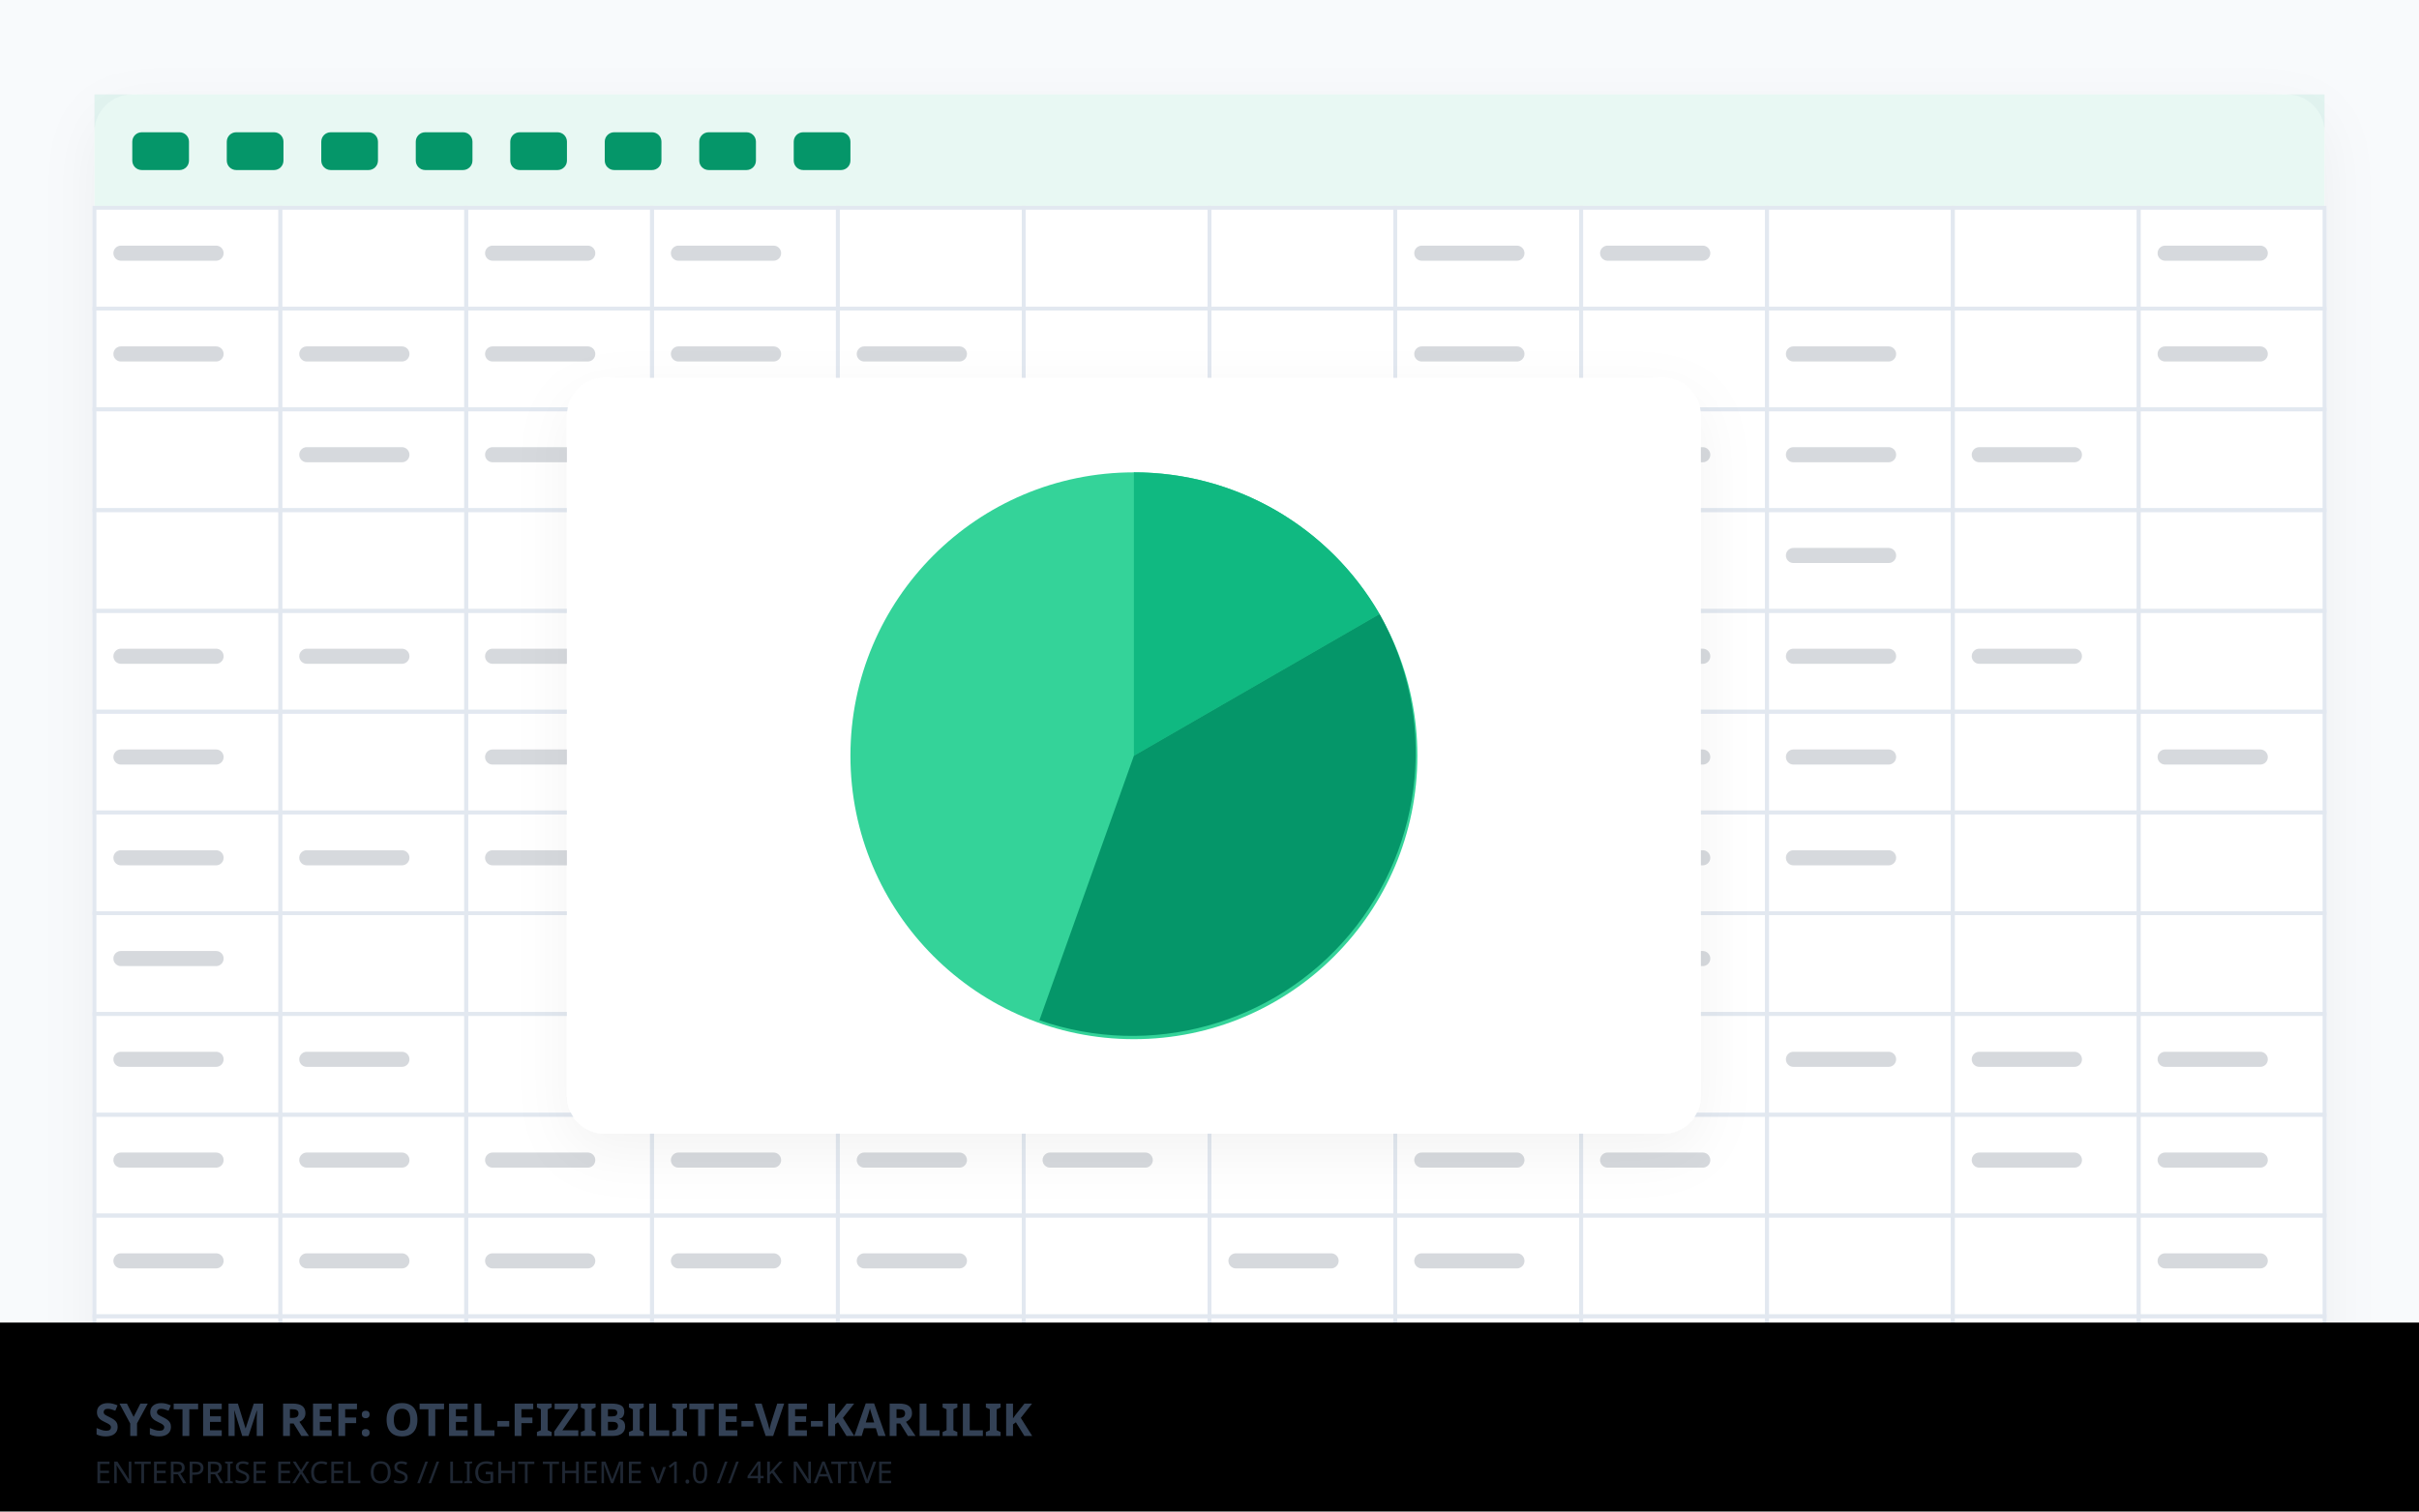
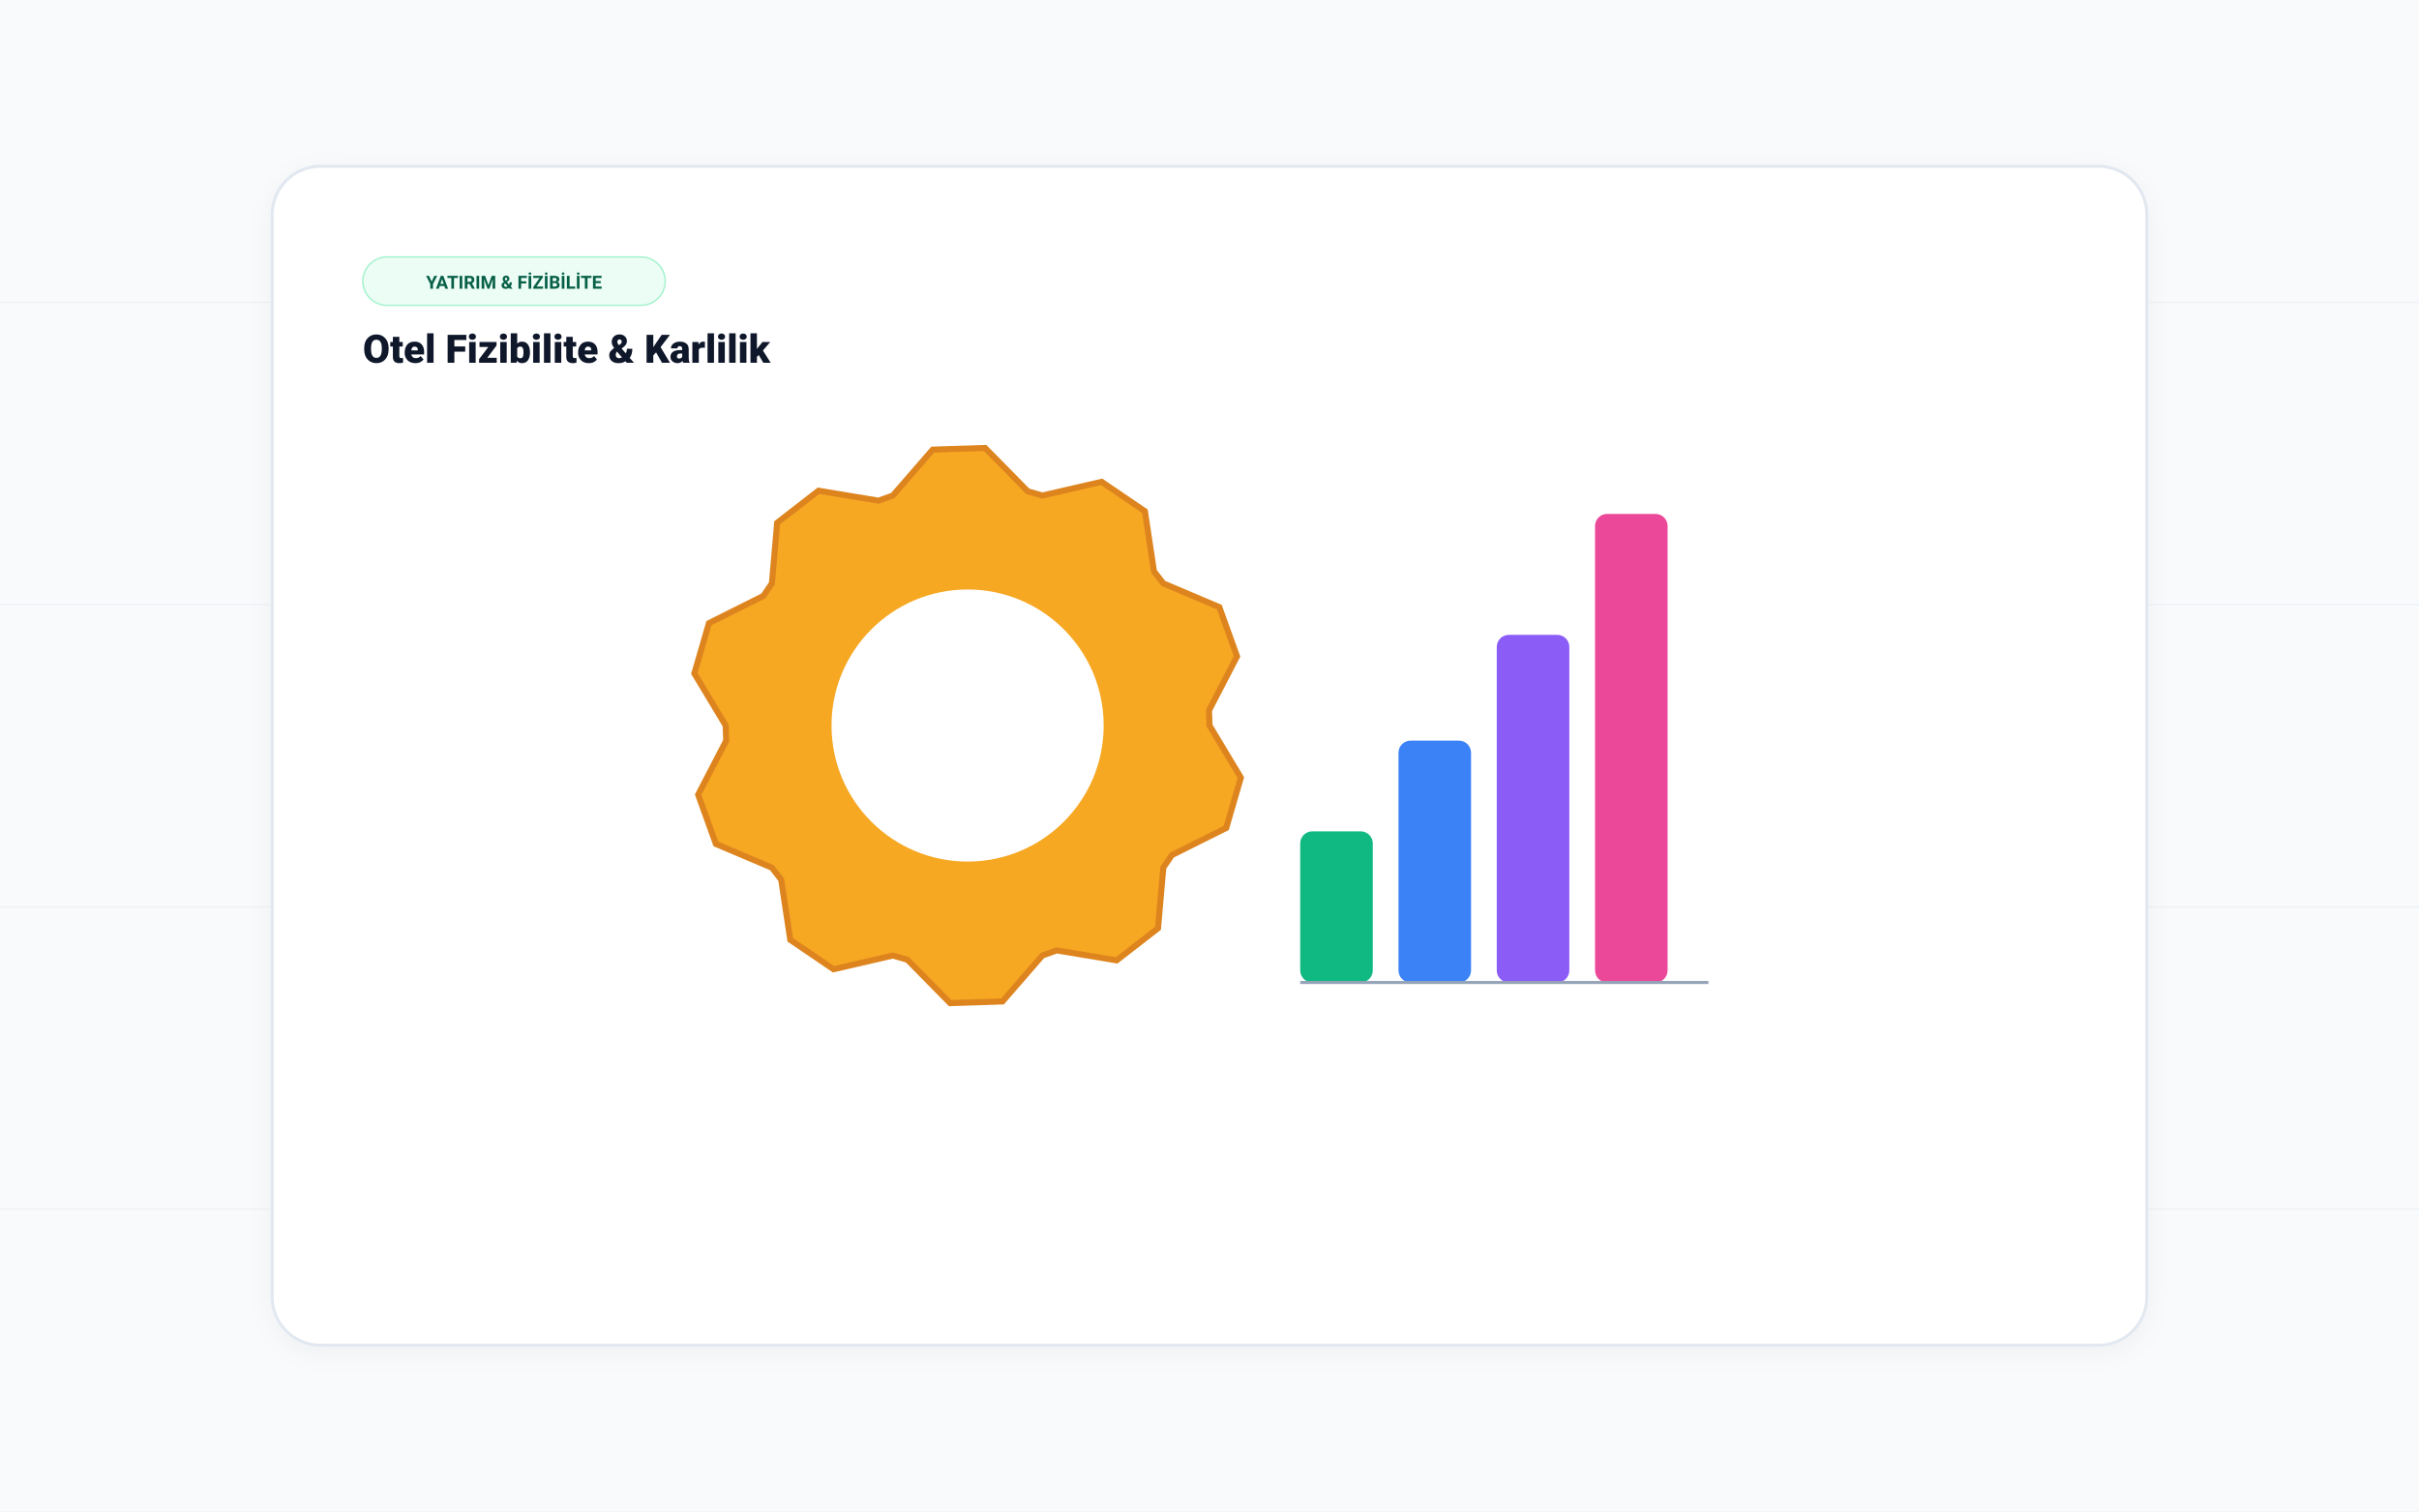
- <svg xmlns="http://www.w3.org/2000/svg" width="2560" height="1600" viewBox="0 0 2560 1600">
+ <svg xmlns="http://www.w3.org/2000/svg" viewBox="0 0 1600 1000" width="1600" height="1000">
  <defs>
-     <filter id="shadowDown" x="-10%" y="-10%" width="120%" height="120%">
-       <feDropShadow dx="0" dy="20" stdDeviation="30" flood-opacity="0.05" />
-     </filter>
-     <filter id="shadowRight" x="-10%" y="-10%" width="120%" height="120%">
-       <feDropShadow dx="20" dy="0" stdDeviation="30" flood-opacity="0.05" />
+     <filter id="cardShadow" x="-5%" y="-5%" width="110%" height="115%">
+       <feDropShadow dx="0" dy="24" stdDeviation="32" flood-color="#0f172a" flood-opacity="0.06" />
+       <feDropShadow dx="0" dy="4" stdDeviation="8" flood-color="#0f172a" flood-opacity="0.04" />
    </filter>
  </defs>
  <rect width="100%" height="100%" fill="#f8fafc" />
-   <rect x="100" y="100" width="2360" height="1400" rx="40" fill="#ffffff" filter="url(#shadowDown)" />
-   <rect x="100" y="100" width="2360" height="120" fill="#10b981" opacity="0.1" />
-   <rect x="140" y="140" width="60" height="40" rx="10" fill="#059669" />
-   <rect x="240" y="140" width="60" height="40" rx="10" fill="#059669" />
-   <rect x="340" y="140" width="60" height="40" rx="10" fill="#059669" />
-   <rect x="440" y="140" width="60" height="40" rx="10" fill="#059669" />
-   <rect x="540" y="140" width="60" height="40" rx="10" fill="#059669" />
-   <rect x="640" y="140" width="60" height="40" rx="10" fill="#059669" />
-   <rect x="740" y="140" width="60" height="40" rx="10" fill="#059669" />
-   <rect x="840" y="140" width="60" height="40" rx="10" fill="#059669" />
-   <rect x="100" y="220" width="196.667" height="106.667" fill="none" stroke="#e2e8f0" stroke-width="4" />
-   <rect x="120" y="260" width="116.667" height="16" rx="8" fill="#334155" opacity="0.2" />
-   <rect x="100" y="326.667" width="196.667" height="106.667" fill="none" stroke="#e2e8f0" stroke-width="4" />
-   <rect x="120" y="366.667" width="116.667" height="16" rx="8" fill="#334155" opacity="0.2" />
-   <rect x="100" y="433.333" width="196.667" height="106.667" fill="none" stroke="#e2e8f0" stroke-width="4" />
-   <rect x="100" y="540" width="196.667" height="106.667" fill="none" stroke="#e2e8f0" stroke-width="4" />
-   <rect x="100" y="646.667" width="196.667" height="106.667" fill="none" stroke="#e2e8f0" stroke-width="4" />
-   <rect x="120" y="686.667" width="116.667" height="16" rx="8" fill="#334155" opacity="0.2" />
-   <rect x="100" y="753.333" width="196.667" height="106.667" fill="none" stroke="#e2e8f0" stroke-width="4" />
-   <rect x="120" y="793.333" width="116.667" height="16" rx="8" fill="#334155" opacity="0.2" />
-   <rect x="100" y="860" width="196.667" height="106.667" fill="none" stroke="#e2e8f0" stroke-width="4" />
-   <rect x="120" y="900" width="116.667" height="16" rx="8" fill="#334155" opacity="0.2" />
-   <rect x="100" y="966.667" width="196.667" height="106.667" fill="none" stroke="#e2e8f0" stroke-width="4" />
-   <rect x="120" y="1006.667" width="116.667" height="16" rx="8" fill="#334155" opacity="0.2" />
-   <rect x="100" y="1073.333" width="196.667" height="106.667" fill="none" stroke="#e2e8f0" stroke-width="4" />
-   <rect x="120" y="1113.333" width="116.667" height="16" rx="8" fill="#334155" opacity="0.2" />
-   <rect x="100" y="1180" width="196.667" height="106.667" fill="none" stroke="#e2e8f0" stroke-width="4" />
-   <rect x="120" y="1220" width="116.667" height="16" rx="8" fill="#334155" opacity="0.2" />
-   <rect x="100" y="1286.667" width="196.667" height="106.667" fill="none" stroke="#e2e8f0" stroke-width="4" />
-   <rect x="120" y="1326.667" width="116.667" height="16" rx="8" fill="#334155" opacity="0.2" />
-   <rect x="100" y="1393.333" width="196.667" height="106.667" fill="none" stroke="#e2e8f0" stroke-width="4" />
-   <rect x="120" y="1433.333" width="116.667" height="16" rx="8" fill="#334155" opacity="0.2" />
-   <rect x="296.667" y="220" width="196.667" height="106.667" fill="none" stroke="#e2e8f0" stroke-width="4" />
-   <rect x="296.667" y="326.667" width="196.667" height="106.667" fill="none" stroke="#e2e8f0" stroke-width="4" />
-   <rect x="316.667" y="366.667" width="116.667" height="16" rx="8" fill="#334155" opacity="0.2" />
-   <rect x="296.667" y="433.333" width="196.667" height="106.667" fill="none" stroke="#e2e8f0" stroke-width="4" />
-   <rect x="316.667" y="473.333" width="116.667" height="16" rx="8" fill="#334155" opacity="0.2" />
-   <rect x="296.667" y="540" width="196.667" height="106.667" fill="none" stroke="#e2e8f0" stroke-width="4" />
-   <rect x="296.667" y="646.667" width="196.667" height="106.667" fill="none" stroke="#e2e8f0" stroke-width="4" />
-   <rect x="316.667" y="686.667" width="116.667" height="16" rx="8" fill="#334155" opacity="0.2" />
-   <rect x="296.667" y="753.333" width="196.667" height="106.667" fill="none" stroke="#e2e8f0" stroke-width="4" />
-   <rect x="296.667" y="860" width="196.667" height="106.667" fill="none" stroke="#e2e8f0" stroke-width="4" />
-   <rect x="316.667" y="900" width="116.667" height="16" rx="8" fill="#334155" opacity="0.2" />
-   <rect x="296.667" y="966.667" width="196.667" height="106.667" fill="none" stroke="#e2e8f0" stroke-width="4" />
-   <rect x="296.667" y="1073.333" width="196.667" height="106.667" fill="none" stroke="#e2e8f0" stroke-width="4" />
-   <rect x="316.667" y="1113.333" width="116.667" height="16" rx="8" fill="#334155" opacity="0.2" />
-   <rect x="296.667" y="1180" width="196.667" height="106.667" fill="none" stroke="#e2e8f0" stroke-width="4" />
-   <rect x="316.667" y="1220" width="116.667" height="16" rx="8" fill="#334155" opacity="0.2" />
-   <rect x="296.667" y="1286.667" width="196.667" height="106.667" fill="none" stroke="#e2e8f0" stroke-width="4" />
-   <rect x="316.667" y="1326.667" width="116.667" height="16" rx="8" fill="#334155" opacity="0.2" />
-   <rect x="296.667" y="1393.333" width="196.667" height="106.667" fill="none" stroke="#e2e8f0" stroke-width="4" />
-   <rect x="316.667" y="1433.333" width="116.667" height="16" rx="8" fill="#334155" opacity="0.2" />
-   <rect x="493.333" y="220" width="196.667" height="106.667" fill="none" stroke="#e2e8f0" stroke-width="4" />
-   <rect x="513.333" y="260" width="116.667" height="16" rx="8" fill="#334155" opacity="0.2" />
-   <rect x="493.333" y="326.667" width="196.667" height="106.667" fill="none" stroke="#e2e8f0" stroke-width="4" />
-   <rect x="513.333" y="366.667" width="116.667" height="16" rx="8" fill="#334155" opacity="0.2" />
-   <rect x="493.333" y="433.333" width="196.667" height="106.667" fill="none" stroke="#e2e8f0" stroke-width="4" />
-   <rect x="513.333" y="473.333" width="116.667" height="16" rx="8" fill="#334155" opacity="0.2" />
-   <rect x="493.333" y="540" width="196.667" height="106.667" fill="none" stroke="#e2e8f0" stroke-width="4" />
-   <rect x="493.333" y="646.667" width="196.667" height="106.667" fill="none" stroke="#e2e8f0" stroke-width="4" />
-   <rect x="513.333" y="686.667" width="116.667" height="16" rx="8" fill="#334155" opacity="0.2" />
-   <rect x="493.333" y="753.333" width="196.667" height="106.667" fill="none" stroke="#e2e8f0" stroke-width="4" />
-   <rect x="513.333" y="793.333" width="116.667" height="16" rx="8" fill="#334155" opacity="0.2" />
-   <rect x="493.333" y="860" width="196.667" height="106.667" fill="none" stroke="#e2e8f0" stroke-width="4" />
-   <rect x="513.333" y="900" width="116.667" height="16" rx="8" fill="#334155" opacity="0.2" />
-   <rect x="493.333" y="966.667" width="196.667" height="106.667" fill="none" stroke="#e2e8f0" stroke-width="4" />
-   <rect x="493.333" y="1073.333" width="196.667" height="106.667" fill="none" stroke="#e2e8f0" stroke-width="4" />
-   <rect x="493.333" y="1180" width="196.667" height="106.667" fill="none" stroke="#e2e8f0" stroke-width="4" />
-   <rect x="513.333" y="1220" width="116.667" height="16" rx="8" fill="#334155" opacity="0.2" />
-   <rect x="493.333" y="1286.667" width="196.667" height="106.667" fill="none" stroke="#e2e8f0" stroke-width="4" />
-   <rect x="513.333" y="1326.667" width="116.667" height="16" rx="8" fill="#334155" opacity="0.2" />
-   <rect x="493.333" y="1393.333" width="196.667" height="106.667" fill="none" stroke="#e2e8f0" stroke-width="4" />
-   <rect x="690" y="220" width="196.667" height="106.667" fill="none" stroke="#e2e8f0" stroke-width="4" />
-   <rect x="710" y="260" width="116.667" height="16" rx="8" fill="#334155" opacity="0.2" />
-   <rect x="690" y="326.667" width="196.667" height="106.667" fill="none" stroke="#e2e8f0" stroke-width="4" />
-   <rect x="710" y="366.667" width="116.667" height="16" rx="8" fill="#334155" opacity="0.2" />
-   <rect x="690" y="433.333" width="196.667" height="106.667" fill="none" stroke="#e2e8f0" stroke-width="4" />
-   <rect x="690" y="540" width="196.667" height="106.667" fill="none" stroke="#e2e8f0" stroke-width="4" />
-   <rect x="710" y="580" width="116.667" height="16" rx="8" fill="#334155" opacity="0.2" />
-   <rect x="690" y="646.667" width="196.667" height="106.667" fill="none" stroke="#e2e8f0" stroke-width="4" />
-   <rect x="710" y="686.667" width="116.667" height="16" rx="8" fill="#334155" opacity="0.2" />
-   <rect x="690" y="753.333" width="196.667" height="106.667" fill="none" stroke="#e2e8f0" stroke-width="4" />
-   <rect x="690" y="860" width="196.667" height="106.667" fill="none" stroke="#e2e8f0" stroke-width="4" />
-   <rect x="710" y="900" width="116.667" height="16" rx="8" fill="#334155" opacity="0.2" />
-   <rect x="690" y="966.667" width="196.667" height="106.667" fill="none" stroke="#e2e8f0" stroke-width="4" />
-   <rect x="690" y="1073.333" width="196.667" height="106.667" fill="none" stroke="#e2e8f0" stroke-width="4" />
-   <rect x="690" y="1180" width="196.667" height="106.667" fill="none" stroke="#e2e8f0" stroke-width="4" />
-   <rect x="710" y="1220" width="116.667" height="16" rx="8" fill="#334155" opacity="0.2" />
-   <rect x="690" y="1286.667" width="196.667" height="106.667" fill="none" stroke="#e2e8f0" stroke-width="4" />
-   <rect x="710" y="1326.667" width="116.667" height="16" rx="8" fill="#334155" opacity="0.2" />
-   <rect x="690" y="1393.333" width="196.667" height="106.667" fill="none" stroke="#e2e8f0" stroke-width="4" />
-   <rect x="710" y="1433.333" width="116.667" height="16" rx="8" fill="#334155" opacity="0.2" />
-   <rect x="886.667" y="220" width="196.667" height="106.667" fill="none" stroke="#e2e8f0" stroke-width="4" />
-   <rect x="886.667" y="326.667" width="196.667" height="106.667" fill="none" stroke="#e2e8f0" stroke-width="4" />
-   <rect x="906.667" y="366.667" width="116.667" height="16" rx="8" fill="#334155" opacity="0.2" />
-   <rect x="886.667" y="433.333" width="196.667" height="106.667" fill="none" stroke="#e2e8f0" stroke-width="4" />
-   <rect x="906.667" y="473.333" width="116.667" height="16" rx="8" fill="#334155" opacity="0.2" />
-   <rect x="886.667" y="540" width="196.667" height="106.667" fill="none" stroke="#e2e8f0" stroke-width="4" />
-   <rect x="906.667" y="580" width="116.667" height="16" rx="8" fill="#334155" opacity="0.2" />
-   <rect x="886.667" y="646.667" width="196.667" height="106.667" fill="none" stroke="#e2e8f0" stroke-width="4" />
-   <rect x="886.667" y="753.333" width="196.667" height="106.667" fill="none" stroke="#e2e8f0" stroke-width="4" />
-   <rect x="906.667" y="793.333" width="116.667" height="16" rx="8" fill="#334155" opacity="0.2" />
-   <rect x="886.667" y="860" width="196.667" height="106.667" fill="none" stroke="#e2e8f0" stroke-width="4" />
-   <rect x="886.667" y="966.667" width="196.667" height="106.667" fill="none" stroke="#e2e8f0" stroke-width="4" />
-   <rect x="906.667" y="1006.667" width="116.667" height="16" rx="8" fill="#334155" opacity="0.2" />
-   <rect x="886.667" y="1073.333" width="196.667" height="106.667" fill="none" stroke="#e2e8f0" stroke-width="4" />
-   <rect x="906.667" y="1113.333" width="116.667" height="16" rx="8" fill="#334155" opacity="0.2" />
-   <rect x="886.667" y="1180" width="196.667" height="106.667" fill="none" stroke="#e2e8f0" stroke-width="4" />
-   <rect x="906.667" y="1220" width="116.667" height="16" rx="8" fill="#334155" opacity="0.2" />
-   <rect x="886.667" y="1286.667" width="196.667" height="106.667" fill="none" stroke="#e2e8f0" stroke-width="4" />
-   <rect x="906.667" y="1326.667" width="116.667" height="16" rx="8" fill="#334155" opacity="0.2" />
-   <rect x="886.667" y="1393.333" width="196.667" height="106.667" fill="none" stroke="#e2e8f0" stroke-width="4" />
-   <rect x="1083.333" y="220" width="196.667" height="106.667" fill="none" stroke="#e2e8f0" stroke-width="4" />
-   <rect x="1083.333" y="326.667" width="196.667" height="106.667" fill="none" stroke="#e2e8f0" stroke-width="4" />
-   <rect x="1083.333" y="433.333" width="196.667" height="106.667" fill="none" stroke="#e2e8f0" stroke-width="4" />
-   <rect x="1103.333" y="473.333" width="116.667" height="16" rx="8" fill="#334155" opacity="0.2" />
-   <rect x="1083.333" y="540" width="196.667" height="106.667" fill="none" stroke="#e2e8f0" stroke-width="4" />
-   <rect x="1103.333" y="580" width="116.667" height="16" rx="8" fill="#334155" opacity="0.2" />
-   <rect x="1083.333" y="646.667" width="196.667" height="106.667" fill="none" stroke="#e2e8f0" stroke-width="4" />
-   <rect x="1083.333" y="753.333" width="196.667" height="106.667" fill="none" stroke="#e2e8f0" stroke-width="4" />
-   <rect x="1103.333" y="793.333" width="116.667" height="16" rx="8" fill="#334155" opacity="0.2" />
-   <rect x="1083.333" y="860" width="196.667" height="106.667" fill="none" stroke="#e2e8f0" stroke-width="4" />
-   <rect x="1103.333" y="900" width="116.667" height="16" rx="8" fill="#334155" opacity="0.2" />
-   <rect x="1083.333" y="966.667" width="196.667" height="106.667" fill="none" stroke="#e2e8f0" stroke-width="4" />
-   <rect x="1083.333" y="1073.333" width="196.667" height="106.667" fill="none" stroke="#e2e8f0" stroke-width="4" />
-   <rect x="1103.333" y="1113.333" width="116.667" height="16" rx="8" fill="#334155" opacity="0.2" />
-   <rect x="1083.333" y="1180" width="196.667" height="106.667" fill="none" stroke="#e2e8f0" stroke-width="4" />
-   <rect x="1103.333" y="1220" width="116.667" height="16" rx="8" fill="#334155" opacity="0.2" />
-   <rect x="1083.333" y="1286.667" width="196.667" height="106.667" fill="none" stroke="#e2e8f0" stroke-width="4" />
-   <rect x="1083.333" y="1393.333" width="196.667" height="106.667" fill="none" stroke="#e2e8f0" stroke-width="4" />
-   <rect x="1280" y="220" width="196.667" height="106.667" fill="none" stroke="#e2e8f0" stroke-width="4" />
-   <rect x="1280" y="326.667" width="196.667" height="106.667" fill="none" stroke="#e2e8f0" stroke-width="4" />
-   <rect x="1280" y="433.333" width="196.667" height="106.667" fill="none" stroke="#e2e8f0" stroke-width="4" />
-   <rect x="1300" y="473.333" width="116.667" height="16" rx="8" fill="#334155" opacity="0.2" />
-   <rect x="1280" y="540" width="196.667" height="106.667" fill="none" stroke="#e2e8f0" stroke-width="4" />
-   <rect x="1280" y="646.667" width="196.667" height="106.667" fill="none" stroke="#e2e8f0" stroke-width="4" />
-   <rect x="1280" y="753.333" width="196.667" height="106.667" fill="none" stroke="#e2e8f0" stroke-width="4" />
-   <rect x="1280" y="860" width="196.667" height="106.667" fill="none" stroke="#e2e8f0" stroke-width="4" />
-   <rect x="1300" y="900" width="116.667" height="16" rx="8" fill="#334155" opacity="0.2" />
-   <rect x="1280" y="966.667" width="196.667" height="106.667" fill="none" stroke="#e2e8f0" stroke-width="4" />
-   <rect x="1300" y="1006.667" width="116.667" height="16" rx="8" fill="#334155" opacity="0.2" />
-   <rect x="1280" y="1073.333" width="196.667" height="106.667" fill="none" stroke="#e2e8f0" stroke-width="4" />
-   <rect x="1300" y="1113.333" width="116.667" height="16" rx="8" fill="#334155" opacity="0.2" />
-   <rect x="1280" y="1180" width="196.667" height="106.667" fill="none" stroke="#e2e8f0" stroke-width="4" />
-   <rect x="1280" y="1286.667" width="196.667" height="106.667" fill="none" stroke="#e2e8f0" stroke-width="4" />
-   <rect x="1300" y="1326.667" width="116.667" height="16" rx="8" fill="#334155" opacity="0.2" />
-   <rect x="1280" y="1393.333" width="196.667" height="106.667" fill="none" stroke="#e2e8f0" stroke-width="4" />
-   <rect x="1300" y="1433.333" width="116.667" height="16" rx="8" fill="#334155" opacity="0.2" />
-   <rect x="1476.667" y="220" width="196.667" height="106.667" fill="none" stroke="#e2e8f0" stroke-width="4" />
-   <rect x="1496.667" y="260" width="116.667" height="16" rx="8" fill="#334155" opacity="0.2" />
-   <rect x="1476.667" y="326.667" width="196.667" height="106.667" fill="none" stroke="#e2e8f0" stroke-width="4" />
-   <rect x="1496.667" y="366.667" width="116.667" height="16" rx="8" fill="#334155" opacity="0.2" />
-   <rect x="1476.667" y="433.333" width="196.667" height="106.667" fill="none" stroke="#e2e8f0" stroke-width="4" />
-   <rect x="1496.667" y="473.333" width="116.667" height="16" rx="8" fill="#334155" opacity="0.2" />
-   <rect x="1476.667" y="540" width="196.667" height="106.667" fill="none" stroke="#e2e8f0" stroke-width="4" />
-   <rect x="1496.667" y="580" width="116.667" height="16" rx="8" fill="#334155" opacity="0.2" />
-   <rect x="1476.667" y="646.667" width="196.667" height="106.667" fill="none" stroke="#e2e8f0" stroke-width="4" />
-   <rect x="1476.667" y="753.333" width="196.667" height="106.667" fill="none" stroke="#e2e8f0" stroke-width="4" />
-   <rect x="1496.667" y="793.333" width="116.667" height="16" rx="8" fill="#334155" opacity="0.2" />
-   <rect x="1476.667" y="860" width="196.667" height="106.667" fill="none" stroke="#e2e8f0" stroke-width="4" />
-   <rect x="1496.667" y="900" width="116.667" height="16" rx="8" fill="#334155" opacity="0.2" />
-   <rect x="1476.667" y="966.667" width="196.667" height="106.667" fill="none" stroke="#e2e8f0" stroke-width="4" />
-   <rect x="1476.667" y="1073.333" width="196.667" height="106.667" fill="none" stroke="#e2e8f0" stroke-width="4" />
-   <rect x="1496.667" y="1113.333" width="116.667" height="16" rx="8" fill="#334155" opacity="0.2" />
-   <rect x="1476.667" y="1180" width="196.667" height="106.667" fill="none" stroke="#e2e8f0" stroke-width="4" />
-   <rect x="1496.667" y="1220" width="116.667" height="16" rx="8" fill="#334155" opacity="0.2" />
-   <rect x="1476.667" y="1286.667" width="196.667" height="106.667" fill="none" stroke="#e2e8f0" stroke-width="4" />
-   <rect x="1496.667" y="1326.667" width="116.667" height="16" rx="8" fill="#334155" opacity="0.2" />
-   <rect x="1476.667" y="1393.333" width="196.667" height="106.667" fill="none" stroke="#e2e8f0" stroke-width="4" />
-   <rect x="1673.333" y="220" width="196.667" height="106.667" fill="none" stroke="#e2e8f0" stroke-width="4" />
-   <rect x="1693.333" y="260" width="116.667" height="16" rx="8" fill="#334155" opacity="0.2" />
-   <rect x="1673.333" y="326.667" width="196.667" height="106.667" fill="none" stroke="#e2e8f0" stroke-width="4" />
-   <rect x="1673.333" y="433.333" width="196.667" height="106.667" fill="none" stroke="#e2e8f0" stroke-width="4" />
-   <rect x="1693.333" y="473.333" width="116.667" height="16" rx="8" fill="#334155" opacity="0.2" />
-   <rect x="1673.333" y="540" width="196.667" height="106.667" fill="none" stroke="#e2e8f0" stroke-width="4" />
-   <rect x="1673.333" y="646.667" width="196.667" height="106.667" fill="none" stroke="#e2e8f0" stroke-width="4" />
-   <rect x="1693.333" y="686.667" width="116.667" height="16" rx="8" fill="#334155" opacity="0.2" />
-   <rect x="1673.333" y="753.333" width="196.667" height="106.667" fill="none" stroke="#e2e8f0" stroke-width="4" />
-   <rect x="1693.333" y="793.333" width="116.667" height="16" rx="8" fill="#334155" opacity="0.2" />
-   <rect x="1673.333" y="860" width="196.667" height="106.667" fill="none" stroke="#e2e8f0" stroke-width="4" />
-   <rect x="1693.333" y="900" width="116.667" height="16" rx="8" fill="#334155" opacity="0.2" />
-   <rect x="1673.333" y="966.667" width="196.667" height="106.667" fill="none" stroke="#e2e8f0" stroke-width="4" />
-   <rect x="1693.333" y="1006.667" width="116.667" height="16" rx="8" fill="#334155" opacity="0.2" />
-   <rect x="1673.333" y="1073.333" width="196.667" height="106.667" fill="none" stroke="#e2e8f0" stroke-width="4" />
-   <rect x="1673.333" y="1180" width="196.667" height="106.667" fill="none" stroke="#e2e8f0" stroke-width="4" />
-   <rect x="1693.333" y="1220" width="116.667" height="16" rx="8" fill="#334155" opacity="0.2" />
-   <rect x="1673.333" y="1286.667" width="196.667" height="106.667" fill="none" stroke="#e2e8f0" stroke-width="4" />
-   <rect x="1673.333" y="1393.333" width="196.667" height="106.667" fill="none" stroke="#e2e8f0" stroke-width="4" />
-   <rect x="1693.333" y="1433.333" width="116.667" height="16" rx="8" fill="#334155" opacity="0.2" />
-   <rect x="1870" y="220" width="196.667" height="106.667" fill="none" stroke="#e2e8f0" stroke-width="4" />
-   <rect x="1870" y="326.667" width="196.667" height="106.667" fill="none" stroke="#e2e8f0" stroke-width="4" />
-   <rect x="1890" y="366.667" width="116.667" height="16" rx="8" fill="#334155" opacity="0.2" />
-   <rect x="1870" y="433.333" width="196.667" height="106.667" fill="none" stroke="#e2e8f0" stroke-width="4" />
-   <rect x="1890" y="473.333" width="116.667" height="16" rx="8" fill="#334155" opacity="0.2" />
-   <rect x="1870" y="540" width="196.667" height="106.667" fill="none" stroke="#e2e8f0" stroke-width="4" />
-   <rect x="1890" y="580" width="116.667" height="16" rx="8" fill="#334155" opacity="0.2" />
-   <rect x="1870" y="646.667" width="196.667" height="106.667" fill="none" stroke="#e2e8f0" stroke-width="4" />
-   <rect x="1890" y="686.667" width="116.667" height="16" rx="8" fill="#334155" opacity="0.2" />
-   <rect x="1870" y="753.333" width="196.667" height="106.667" fill="none" stroke="#e2e8f0" stroke-width="4" />
-   <rect x="1890" y="793.333" width="116.667" height="16" rx="8" fill="#334155" opacity="0.2" />
-   <rect x="1870" y="860" width="196.667" height="106.667" fill="none" stroke="#e2e8f0" stroke-width="4" />
-   <rect x="1890" y="900" width="116.667" height="16" rx="8" fill="#334155" opacity="0.2" />
-   <rect x="1870" y="966.667" width="196.667" height="106.667" fill="none" stroke="#e2e8f0" stroke-width="4" />
-   <rect x="1870" y="1073.333" width="196.667" height="106.667" fill="none" stroke="#e2e8f0" stroke-width="4" />
-   <rect x="1890" y="1113.333" width="116.667" height="16" rx="8" fill="#334155" opacity="0.2" />
-   <rect x="1870" y="1180" width="196.667" height="106.667" fill="none" stroke="#e2e8f0" stroke-width="4" />
-   <rect x="1870" y="1286.667" width="196.667" height="106.667" fill="none" stroke="#e2e8f0" stroke-width="4" />
-   <rect x="1870" y="1393.333" width="196.667" height="106.667" fill="none" stroke="#e2e8f0" stroke-width="4" />
-   <rect x="1890" y="1433.333" width="116.667" height="16" rx="8" fill="#334155" opacity="0.2" />
-   <rect x="2066.667" y="220" width="196.667" height="106.667" fill="none" stroke="#e2e8f0" stroke-width="4" />
-   <rect x="2066.667" y="326.667" width="196.667" height="106.667" fill="none" stroke="#e2e8f0" stroke-width="4" />
-   <rect x="2066.667" y="433.333" width="196.667" height="106.667" fill="none" stroke="#e2e8f0" stroke-width="4" />
-   <rect x="2086.667" y="473.333" width="116.667" height="16" rx="8" fill="#334155" opacity="0.2" />
-   <rect x="2066.667" y="540" width="196.667" height="106.667" fill="none" stroke="#e2e8f0" stroke-width="4" />
-   <rect x="2066.667" y="646.667" width="196.667" height="106.667" fill="none" stroke="#e2e8f0" stroke-width="4" />
-   <rect x="2086.667" y="686.667" width="116.667" height="16" rx="8" fill="#334155" opacity="0.2" />
-   <rect x="2066.667" y="753.333" width="196.667" height="106.667" fill="none" stroke="#e2e8f0" stroke-width="4" />
-   <rect x="2066.667" y="860" width="196.667" height="106.667" fill="none" stroke="#e2e8f0" stroke-width="4" />
-   <rect x="2066.667" y="966.667" width="196.667" height="106.667" fill="none" stroke="#e2e8f0" stroke-width="4" />
-   <rect x="2066.667" y="1073.333" width="196.667" height="106.667" fill="none" stroke="#e2e8f0" stroke-width="4" />
-   <rect x="2086.667" y="1113.333" width="116.667" height="16" rx="8" fill="#334155" opacity="0.2" />
-   <rect x="2066.667" y="1180" width="196.667" height="106.667" fill="none" stroke="#e2e8f0" stroke-width="4" />
-   <rect x="2086.667" y="1220" width="116.667" height="16" rx="8" fill="#334155" opacity="0.2" />
-   <rect x="2066.667" y="1286.667" width="196.667" height="106.667" fill="none" stroke="#e2e8f0" stroke-width="4" />
-   <rect x="2066.667" y="1393.333" width="196.667" height="106.667" fill="none" stroke="#e2e8f0" stroke-width="4" />
-   <rect x="2086.667" y="1433.333" width="116.667" height="16" rx="8" fill="#334155" opacity="0.2" />
-   <rect x="2263.333" y="220" width="196.667" height="106.667" fill="none" stroke="#e2e8f0" stroke-width="4" />
-   <rect x="2283.333" y="260" width="116.667" height="16" rx="8" fill="#334155" opacity="0.2" />
-   <rect x="2263.333" y="326.667" width="196.667" height="106.667" fill="none" stroke="#e2e8f0" stroke-width="4" />
-   <rect x="2283.333" y="366.667" width="116.667" height="16" rx="8" fill="#334155" opacity="0.2" />
-   <rect x="2263.333" y="433.333" width="196.667" height="106.667" fill="none" stroke="#e2e8f0" stroke-width="4" />
-   <rect x="2263.333" y="540" width="196.667" height="106.667" fill="none" stroke="#e2e8f0" stroke-width="4" />
-   <rect x="2263.333" y="646.667" width="196.667" height="106.667" fill="none" stroke="#e2e8f0" stroke-width="4" />
-   <rect x="2263.333" y="753.333" width="196.667" height="106.667" fill="none" stroke="#e2e8f0" stroke-width="4" />
-   <rect x="2283.333" y="793.333" width="116.667" height="16" rx="8" fill="#334155" opacity="0.2" />
-   <rect x="2263.333" y="860" width="196.667" height="106.667" fill="none" stroke="#e2e8f0" stroke-width="4" />
-   <rect x="2263.333" y="966.667" width="196.667" height="106.667" fill="none" stroke="#e2e8f0" stroke-width="4" />
-   <rect x="2263.333" y="1073.333" width="196.667" height="106.667" fill="none" stroke="#e2e8f0" stroke-width="4" />
-   <rect x="2283.333" y="1113.333" width="116.667" height="16" rx="8" fill="#334155" opacity="0.2" />
-   <rect x="2263.333" y="1180" width="196.667" height="106.667" fill="none" stroke="#e2e8f0" stroke-width="4" />
-   <rect x="2283.333" y="1220" width="116.667" height="16" rx="8" fill="#334155" opacity="0.2" />
-   <rect x="2263.333" y="1286.667" width="196.667" height="106.667" fill="none" stroke="#e2e8f0" stroke-width="4" />
-   <rect x="2283.333" y="1326.667" width="116.667" height="16" rx="8" fill="#334155" opacity="0.2" />
-   <rect x="2263.333" y="1393.333" width="196.667" height="106.667" fill="none" stroke="#e2e8f0" stroke-width="4" />
-   <rect x="2283.333" y="1433.333" width="116.667" height="16" rx="8" fill="#334155" opacity="0.2" />
-   <rect x="600" y="400" width="1200" height="800" rx="40" fill="#ffffff" filter="url(#shadowDown)" />
-   <circle cx="1200" cy="800" r="300" fill="#34d399" />
-   <path d="M 1200 800 L 1200 500 A 300 300 0 0 1 1460 650 Z" fill="#10b981" />
-   <path d="M 1200 800 L 1460 650 A 300 300 0 0 1 1100 1080 Z" fill="#059669" />
-   <rect x="2560" y="1400" width="2560" height="200" transform="translate(-2560,0)" />
-   <text x="100" y="1520" fill="#334155" font-family="sans-serif" font-size="48" font-weight="bold">SYSTEM REF: OTEL-FIZIBILITE-VE-KARLILIK</text>
-   <text x="100" y="1570" fill="#334155" opacity="0.6" font-family="sans-serif" font-size="32">ENTERPRISE EXCEL OS // LIGHT THEME v1.0 // 4K NATIVE</text>
+   <g stroke="#e2e8f0" stroke-width="1" opacity="0.4">
+     <line x1="0" y1="200" x2="1600" y2="200" />
+     <line x1="0" y1="400" x2="1600" y2="400" />
+     <line x1="0" y1="600" x2="1600" y2="600" />
+     <line x1="0" y1="800" x2="1600" y2="800" />
+   </g>
+   <rect x="180" y="110" width="1240" height="780" rx="32" fill="#ffffff" stroke="#e2e8f0" stroke-width="2" filter="url(#cardShadow)" />
+   <g transform="translate(240, 170)">
+     <rect x="0" y="0" width="200" height="32" rx="16" fill="#ecfdf5" stroke="#a7f3d0" stroke-width="1" />
+     <text x="100" y="21" fill="#065f46" font-family="-apple-system, BlinkMacSystemFont, 'Segoe UI', Roboto, sans-serif" font-size="12" font-weight="700" text-anchor="middle">YATIRIM &amp; FİZİBİLİTE</text>
+     <text x="0" y="70" fill="#0f172a" font-family="-apple-system, BlinkMacSystemFont, 'Segoe UI', Roboto, sans-serif" font-size="26" font-weight="800">Otel Fizibilite &amp; Karlilik</text>
+   </g>
+   <g transform="translate(180, 230)">
+     <g>
+       <path d="M 620,250 L 640.741,284.478 L 631.079,317.735 L 595.092,335.732 L 589.443,344.046 L 585.957,384.13 L 558.592,405.356 L 518.9,398.764 L 509.443,402.169 L 483.061,432.549 L 448.447,433.637 L 420.21,404.973 L 410.557,402.169 L 371.357,411.24 L 342.714,391.774 L 336.718,351.988 L 330.557,344.046 L 293.512,328.343 L 281.781,295.759 L 300.316,260.046 L 300,250 L 279.259,215.522 L 288.921,182.265 L 324.908,164.268 L 330.557,155.954 L 334.043,115.87 L 361.408,94.644 L 401.1,101.236 L 410.557,97.831 L 436.939,67.451 L 471.553,66.363 L 499.79,95.027 L 509.443,97.831 L 548.643,88.76 L 577.286,108.226 L 583.282,148.012 L 589.443,155.954 L 626.488,171.657 L 638.219,204.241 L 619.684,239.954 Z" fill="#f59e0b" stroke="#d97706" stroke-width="4" opacity="0.9" />
+       <circle cx="460" cy="250" r="90" fill="#ffffff" />
+       <g transform="translate(680, 80)">
+         <rect x="0" y="240" width="48" height="100" rx="8" fill="#10b981" />
+         <rect x="65" y="180" width="48" height="160" rx="8" fill="#3b82f6" />
+         <rect x="130" y="110" width="48" height="230" rx="8" fill="#8b5cf6" />
+         <rect x="195" y="30" width="48" height="310" rx="8" fill="#ec4899" />
+         <line x1="0" y1="340" x2="270" y2="340" stroke="#94a3b8" stroke-width="2" />
+       </g>
+     </g>
+   </g>
</svg>
